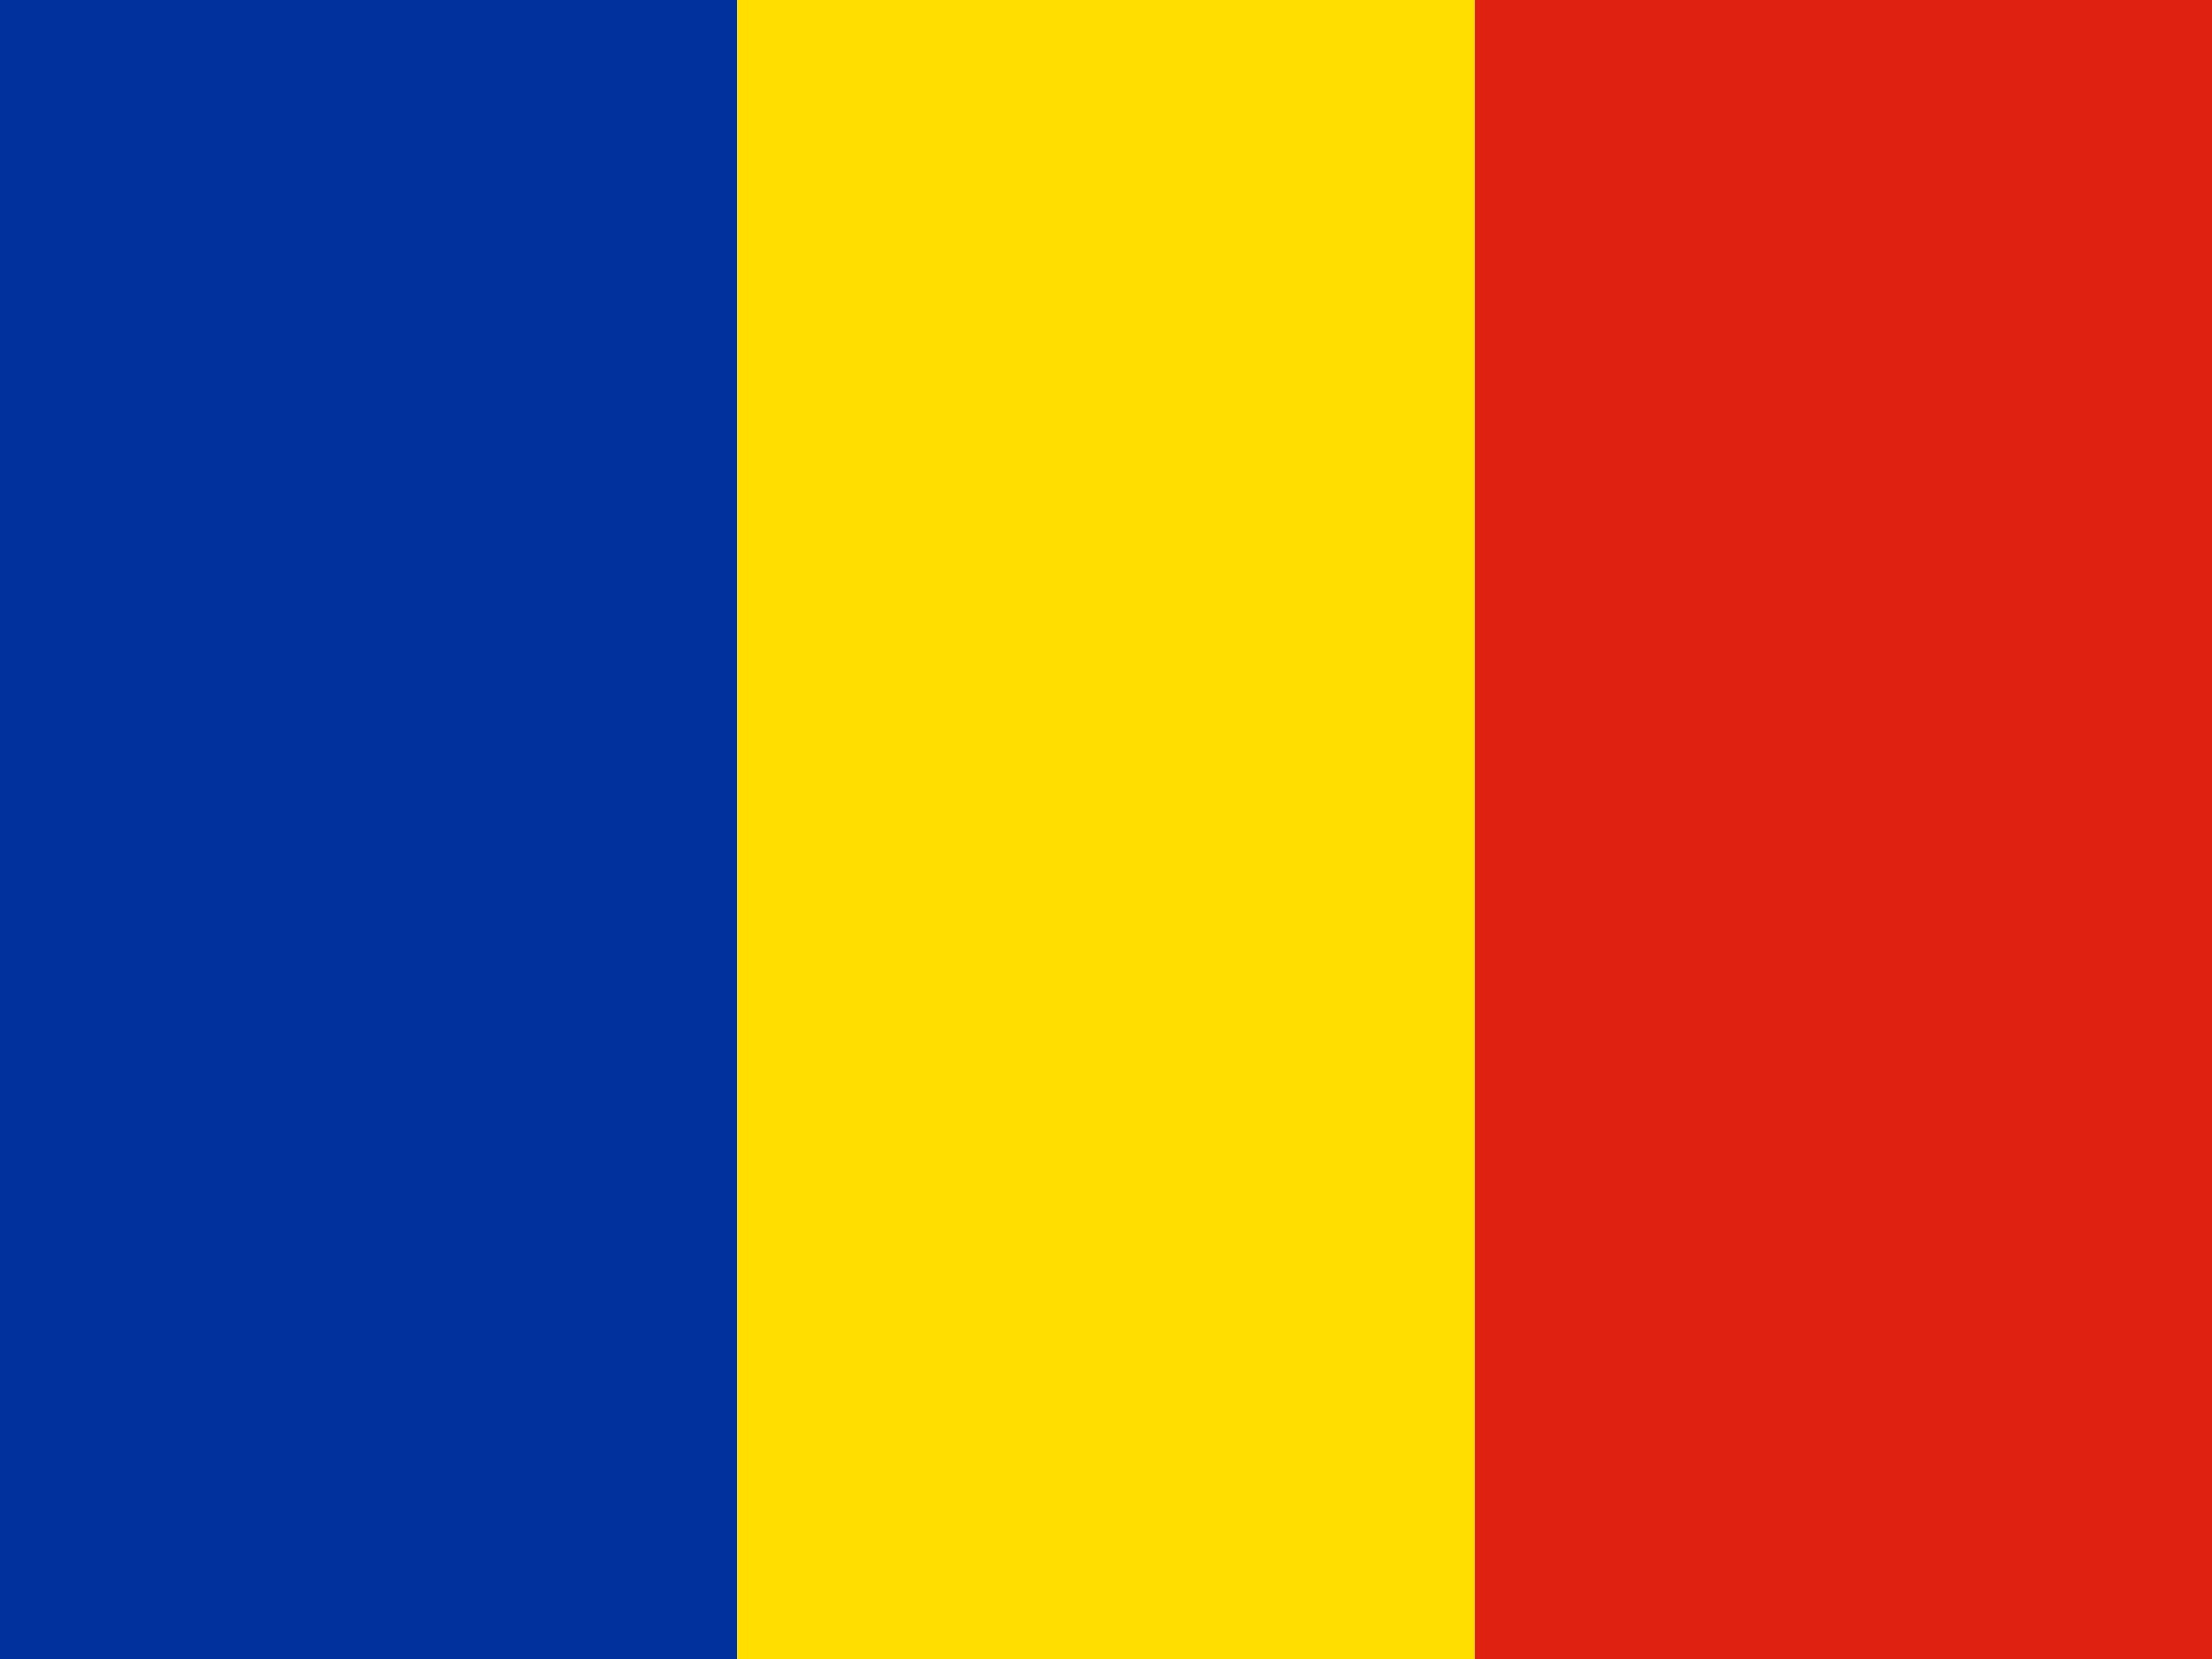
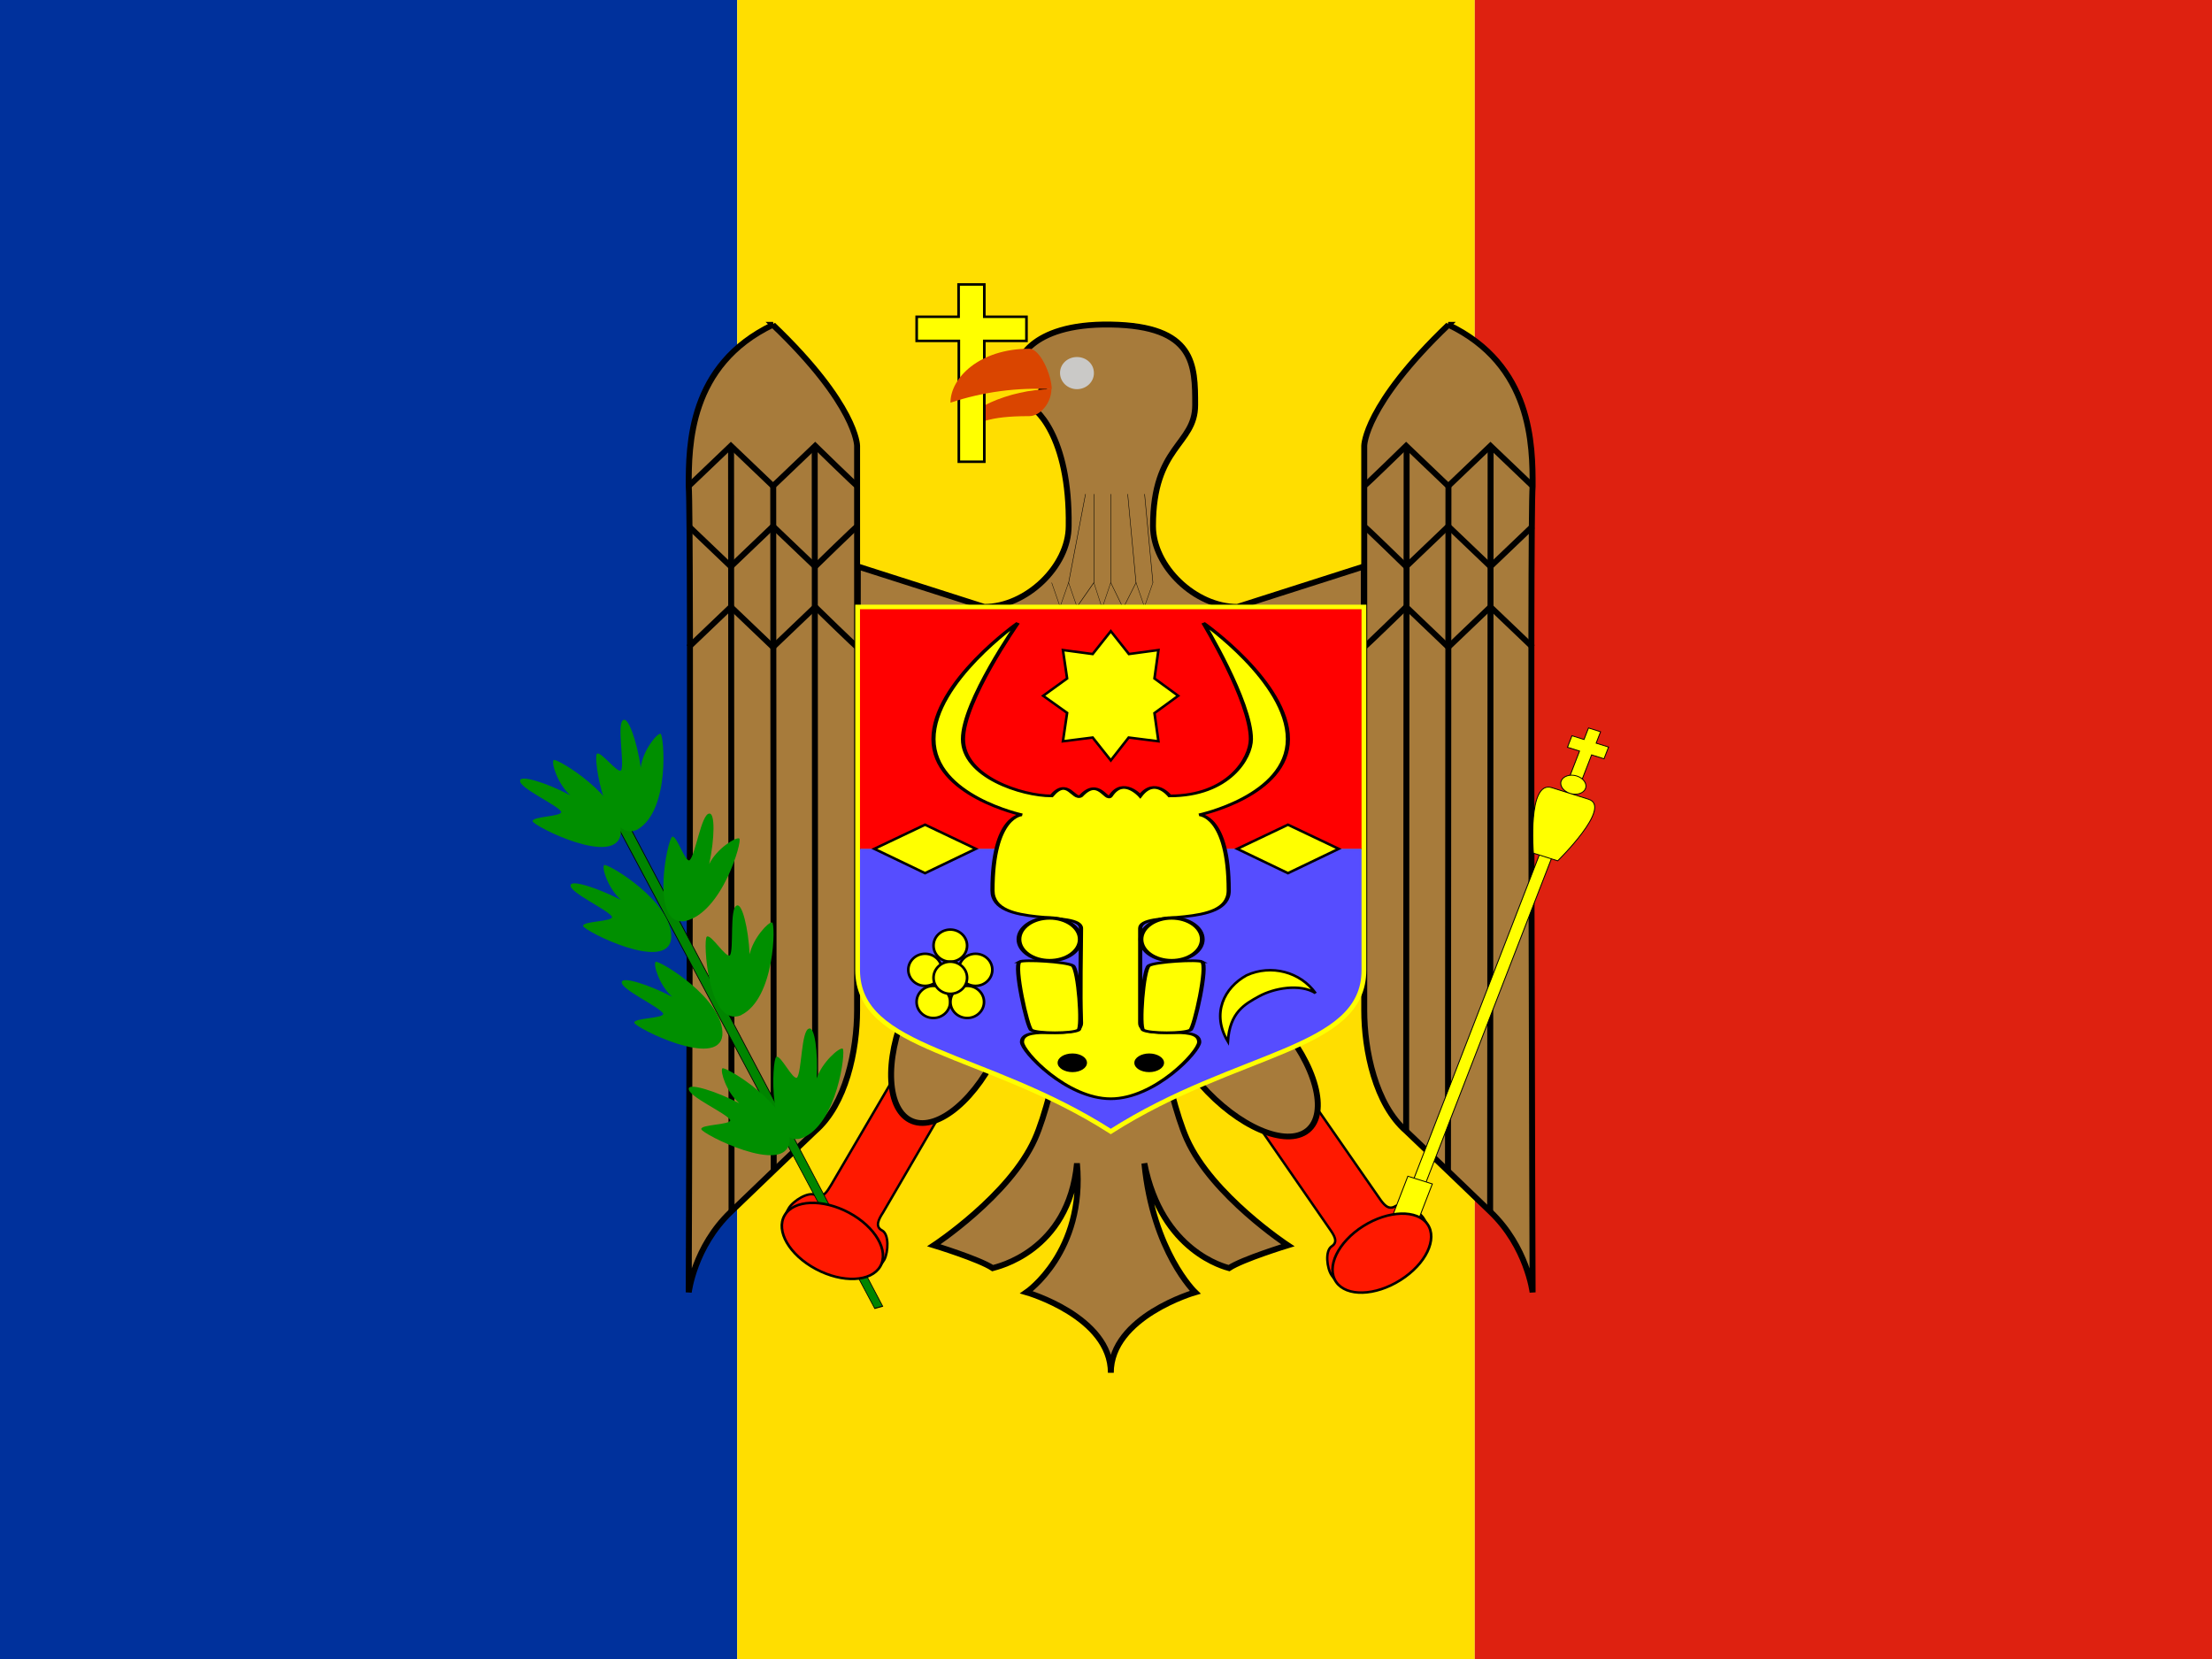
- <svg xmlns="http://www.w3.org/2000/svg" id="flag-icons-ro" viewBox="0 0 640 480">
+ <svg xmlns="http://www.w3.org/2000/svg" id="flag-icons-md" viewBox="0 0 640 480">
  <g fill-rule="evenodd" stroke-width="1pt">
    <path fill="#00319c" d="M0 0h213.3v480H0z" />
    <path fill="#ffde00" d="M213.3 0h213.4v480H213.3z" />
    <path fill="#de2110" d="M426.7 0H640v480H426.7z" />
  </g>
+   <path fill="#ff1900" fill-rule="evenodd" stroke="#000" stroke-width=".7" d="m360.4 320.4 24.2 35c1.4 2 2.7 3.9.7 5.2s-1.4 6.4 0 8.4c2.7 3.9 6 4.5 8 3.2l18.4-11.6c2-1.2 2.7-4.5 0-8.4-1.5-2-6-4.5-8-3.2-2.1 1.3-3.5-.7-4.8-2.6l-24.3-35" />
+   <path fill="#a77b3b" fill-rule="evenodd" stroke="#000" stroke-width="2.5" d="M177.2 696.3c0 24.4-9.6 44.3-21.3 44.3s-21.3-19.9-21.3-44.3S144.3 652 156 652s21.3 19.8 21.3 44.3z" transform="matrix(.52728 -.42386 .44358 .50386 -32.4 20)" />
+   <path fill="#ff1900" fill-rule="evenodd" stroke="#000" stroke-width=".7" d="m262 306.1-21.5 36.7c-1.2 2-2.4 4-4.5 3-2.1-1.2-6.6 1.7-7.8 3.8-2.4 4-1.5 7.2.7 8.4l19.2 10.2c2 1.1 5.4.2 7.8-3.8 1.1-2.2 1.4-7.3-.7-8.4s-1-3.2.3-5.2l21.4-36.7" />
+   <path fill="#a77b3b" fill-rule="evenodd" stroke="#000" stroke-width="1.7" d="M331.2 280.6h-19.6c-.6.6-6.2 35.6-12.2 49-7.3 16.3-29.2 30.7-29.2 30.7s13.1 4 17 6.6c1-.3 22-4.7 24.4-30.3 2.4 25.6-14.6 37.3-14.6 37.3s24.4 7 24.4 23.3c0-16.3 24.4-23.3 24.4-23.3s-12.2-11.7-14.7-37.3c5 25.6 23.5 30 24.5 30.3 3.9-2.6 17-6.6 17-6.6s-21.9-14.4-29.2-30.7c-6-13.4-11.6-48.4-12.2-49zm-83-116.7 36.6 11.7c12.1 0 24.4-11.7 24.4-23.4.4-26-9.8-35-12.2-35l4.8-4.6-7.3-7s2.5-12.1 26.9-11.7 24.4 11.7 24.4 23.3-12.2 11.7-12.2 35c0 11.7 12.2 23.4 24.4 23.4l36.6-11.7v116.7H248.1z" />
+   <g fill="none" stroke="#000">
+     <path stroke-width=".5" d="m302.2 292.2 14.6 15 14.7-15 14.6 15 29.3-15 14.3 15.8 15-15.8 21.6 15.8 22.3-15.8 14.6 15 14.7-15" transform="matrix(.16672 0 0 .46773 253.9 31.9)" />
+     <path stroke-width=".2" d="m432.3 435.8-7.1 39m10.6-39v39m7.1-39v39m7.1-39 3.5 39m3.6-39 3.5 39" transform="matrix(.68905 0 0 .65843 16.2 -144)" />
+   </g>
+   <g stroke="#000" stroke-width="2.5">
+     <path fill="#a77b3b" fill-rule="evenodd" d="M318.9 361.4c35.4 17.7 35.4 53.2 35.4 70.9-1.2 16.1 0 354.3 0 354.3s-2.3-20-17.7-35.4L319 733.5l-17.7-17.7c-13-11.8-17.7-35.5-17.7-53.2v-248s0-17.8 35.4-53.2z" transform="matrix(-.68905 0 0 .65843 443.4 -144)" />
+     <path fill="none" d="M283.5 574c.4 0 17.7-17.7 17.7-17.7l17.7 17.7 17.7-17.7 17.7 17.7" transform="matrix(-.68905 0 0 .65843 443.4 -237.3)" />
+     <path fill="none" d="M283.5 574c.4 0 17.7-17.7 17.7-17.7l17.7 17.7 17.7-17.7 17.7 17.7" transform="matrix(-.68905 0 0 -.65843 443.4 530.2)" />
+     <path fill="none" d="M283.5 574c.4 0 17.7-17.7 17.7-17.7l17.7 17.7 17.7-17.7 17.7 17.7" transform="matrix(-.68905 0 0 .65843 443.4 -190.7)" />
+     <path fill="none" d="m301.4 557-.2 158.8" transform="matrix(-.68905 0 0 1.24911 443.4 -566.8)" />
+     <path fill="none" d="m301.4 539.3-.2 176.5" transform="matrix(-.68905 0 0 1.12111 431.4 -464)" />
+     <path fill="none" d="m301.4 539.3-.2 176.5" transform="matrix(-.68905 0 0 1.2559 419.2 -548.3)" />
+   </g>
+   <g stroke="#000" stroke-width="2.5">
+     <path fill="#a77b3b" fill-rule="evenodd" d="M318.9 361.4c35.4 17.7 35.4 53.2 35.4 70.9-1.2 16.1 0 354.3 0 354.3s-2.3-20-17.7-35.4L319 733.5l-17.7-17.7c-13-11.8-17.7-35.5-17.7-53.2v-248s0-17.8 35.4-53.2z" transform="matrix(.68905 0 0 .65843 199.3 -144)" />
+     <path fill="none" d="M283.5 574c.4 0 17.7-17.7 17.7-17.7l17.7 17.7 17.7-17.7 17.7 17.7" transform="matrix(.68905 0 0 .65843 199.3 -237.3)" />
+     <path fill="none" d="M283.5 574c.4 0 17.7-17.7 17.7-17.7l17.7 17.7 17.7-17.7 17.7 17.7" transform="matrix(.68905 0 0 -.65843 199.3 530.2)" />
+     <path fill="none" d="M283.5 574c.4 0 17.7-17.7 17.7-17.7l17.7 17.7 17.7-17.7 17.7 17.7" transform="matrix(.68905 0 0 .65843 199.3 -190.7)" />
+     <path fill="none" d="m301.4 557-.2 158.8" transform="matrix(.68905 0 0 1.24911 199.3 -566.8)" />
+     <path fill="none" d="m301.4 539.3-.2 176.5" transform="matrix(.68905 0 0 1.12111 211.4 -464)" />
+     <path fill="none" d="m301.4 539.3-.2 176.5" transform="matrix(.68905 0 0 1.2559 223.6 -548.3)" />
+   </g>
+   <path fill="#a77b3b" fill-rule="evenodd" stroke="#000" stroke-width="2.5" d="M177.2 696.3c0 24.4-9.6 44.3-21.3 44.3s-21.3-19.9-21.3-44.3S144.3 652 156 652s21.3 19.8 21.3 44.3z" transform="matrix(.63605 .25323 -.26502 .60778 361.1 -165.2)" />
+   <path fill="red" fill-rule="evenodd" d="M248.1 175.6h146.5v70H248.1z" />
+   <path fill="#564dff" fill-rule="evenodd" d="M248.1 245.6h146.5v35c0 23.3-36.6 23.3-73.2 46.6C284.7 304 248 304 248 280.6z" />
+   <path fill="none" stroke="#ff0" stroke-width="2" d="M336.6 485.4h212.6V645c0 35.4-53.1 35.4-106.3 70.9-53.1-35.5-106.3-35.5-106.3-71V485.5z" transform="matrix(.68905 0 0 .65843 16.2 -144)" />
+   <path fill="#ff0" fill-rule="evenodd" stroke="#000" stroke-width="2.5" d="M385.6 129.9S335 185.4 335 238.5s53.1 70.9 53.1 70.9-17.7 0-17.7 70.8c0 35.5 53.1 17.8 53.1 35.5s-.7 60.5 0 88.6c0 17.7-35.4 0-35.4 17.7 0 8.8 26.6 53.1 53.2 53.1s53.1-44.3 53.1-53.1c0-17.7-35.4 0-35.4-17.7v-88.6c0-17.7 53.1 0 53.1-35.5 0-70.8-17.7-70.8-17.7-70.8s53.2-17.7 53.2-70.9-50.7-108.6-50.7-108.6 28.5 73.2 28.5 108.6c0 17.7-13.3 53.2-48.7 53.2 0 0-9-17.8-17.7 0 0 0-10.2-17.8-17.7 0-2.6 6-7.2-17.8-17.8 0-4.4 4.7-8-17.8-17.7 0-17.7 0-53.1-17.8-53.1-53.2s32.9-108.6 32.9-108.6z" transform="matrix(.48234 0 0 .30917 108.5 140.1)" />
+   <path fill="#ff0" fill-rule="evenodd" stroke="#000" stroke-width="2.5" d="M382.7 248c-3.6 3.6 4.6 61.3 7 63.8 3.6 3.5 24.9 3.5 28.4 0 2.5-2.5 0-56.7-3.5-60.2-3.6-3.6-29.4-6-32-3.6z" transform="matrix(.48234 0 0 .30917 110.4 201.6)" />
+   <path fill="#ff0" fill-rule="evenodd" stroke="#000" stroke-width="2.5" d="M382.7 248c-3.6 3.6 4.6 61.3 7 63.8 3.6 3.5 24.9 3.5 28.4 0 2.5-2.5 0-56.7-3.5-60.2-3.6-3.6-29.4-6-32-3.6z" transform="matrix(-.48234 0 0 .30917 532.4 201.6)" />
+   <path fill="#ff0" fill-rule="evenodd" stroke="#000" stroke-width="2.5" d="M414.6 228.5a16 16 0 1 1-32 0 16 16 0 0 1 32 0z" transform="matrix(.5544 0 0 .38542 82.7 183.7)" />
+   <path fill="#ff0" fill-rule="evenodd" stroke="#000" stroke-width="2.5" d="M414.6 228.5a16 16 0 1 1-32 0 16 16 0 0 1 32 0z" transform="matrix(.55441 0 0 .38543 118 183.7)" />
+   <path fill-rule="evenodd" d="M336.8 307.5c0 1.5-2 2.7-4.3 2.7-2.4 0-4.3-1.2-4.3-2.7s2-2.7 4.3-2.7 4.3 1.2 4.3 2.7m-22.3 0c0 1.5-1.9 2.7-4.2 2.7s-4.3-1.2-4.3-2.7 1.9-2.7 4.3-2.7c2.3 0 4.2 1.2 4.2 2.7" />
+   <path fill="#ff0" fill-rule="evenodd" stroke="#000" stroke-width="1.1" d="m439.4 550-7.8-10.3-12.8 1.7 1.8-12.8-10.3-7.7 10.3-7.8-1.8-12.8 12.8 1.8 7.8-10.3 7.8 10.3 12.7-1.8-1.7 12.8 10.2 7.8-10.2 7.8 1.7 12.7-12.8-1.7z" transform="matrix(.67225 0 0 .64237 26 -133.3)" />
+   <path fill="#ff0" fill-rule="evenodd" stroke="#000" stroke-width="1.1" d="m496 591.7 21.3 10.7 21.3-10.7-21.3-10.6z" transform="matrix(.68905 0 0 .65843 16.2 -144)" />
+   <path fill="#ff0" fill-rule="evenodd" stroke="#000" stroke-width="1.1" d="m496 591.7 21.3 10.7 21.3-10.7-21.3-10.6z" transform="matrix(.68905 0 0 .65843 -88.8 -144)" />
+   <path fill="#ff0" fill-rule="evenodd" stroke="#000" stroke-width="1.1" d="M535 659c-3.5-7-14.1-10.6-21.2-10.6s-14.2 0-21.3 10.7c0-14.2 10.5-21.3 21.3-21.3a23 23 0 0 1 21.2 21.3z" transform="matrix(.59753 -.3279 .34316 .57097 -165.2 86.5)" />
+   <path fill="#ff0" fill-rule="evenodd" stroke="#000" stroke-width="1.1" d="M386.2 652a7 7 0 1 1-14.1 0 7 7 0 0 1 14.1 0z" transform="matrix(.68905 0 0 .65843 13.7 -155.7)" />
+   <path fill="#ff0" fill-rule="evenodd" stroke="#000" stroke-width="1.1" d="M386.2 652a7 7 0 1 1-14.1 0 7 7 0 0 1 14.1 0z" transform="matrix(.68905 0 0 .65843 8.8 -139.4)" />
+   <path fill="#ff0" fill-rule="evenodd" stroke="#000" stroke-width="1.1" d="M386.2 652a7 7 0 1 1-14.1 0 7 7 0 0 1 14.1 0z" transform="matrix(.68905 0 0 .65843 6.4 -148.7)" />
+   <path fill="#ff0" fill-rule="evenodd" stroke="#000" stroke-width="1.1" d="M386.2 652a7 7 0 1 1-14.1 0 7 7 0 0 1 14.1 0z" transform="matrix(.68905 0 0 .65843 18.6 -139.4)" />
+   <path fill="#ff0" fill-rule="evenodd" stroke="#000" stroke-width="1.1" d="M386.2 652a7 7 0 1 1-14.1 0 7 7 0 0 1 14.1 0z" transform="matrix(.68905 0 0 .65843 21 -148.7)" />
+   <path fill="#ff0" fill-rule="evenodd" stroke="#000" stroke-width="1.1" d="M386.2 652a7 7 0 1 1-14.1 0 7 7 0 0 1 14.1 0z" transform="matrix(.68905 0 0 .65843 13.7 -146.4)" />
+   <g fill-rule="evenodd">
+     <path fill="#da4500" d="M297.8 120.4c-12.4 0-14 2-19.6 3.9 0-5.4 13.8-11.7 26-11.7 0 3.9-3.2 7.8-6.4 7.8" />
+     <path fill="#cac9c7" d="M316.5 108c0 2.5-2.2 4.6-4.9 4.6s-4.9-2.1-4.9-4.7 2.2-4.6 4.9-4.6 4.9 2 4.9 4.6z" />
+     <path fill="#ff0" stroke="#000" stroke-width="1.1" d="M361.4 357.9v10.6h17.7v53.1h10.7v-53.1h17.7v-10.6h-17.7v-14.2H379v14.2z" transform="matrix(.68905 0 0 .65843 16.2 -144)" />
+     <path fill="#da4500" d="M304.3 112.6a79 79 0 0 0-29.3 3.9c0-7.2 8.4-15.6 22.8-15.6 3.2 0 6.5 7.8 6.5 11.7" />
+   </g>
+   <g fill-rule="evenodd">
+     <path fill="#008500" stroke="#000" stroke-width=".7" d="M67.3 613c-14.2-14.2-16.6-21.4 3.6-10.1l283.7 247.5-3.4 7L67.4 613z" transform="matrix(.38821 .29653 -.14073 .23692 237.4 71.3)" />
+     <path fill="#008f00" d="M228.4 330.4c.8-10.6-18.6-22-19.4-21.3-.7.8 1.2 7 4.9 10.1-7-3.6-14.4-5.8-14.6-4.3-.6 2.2 11 7.2 12 9.2 0 1.4-8.6 1.2-8.4 2.6s24.3 13.6 25.5 3.7M209 299.6c.8-10.6-18.6-22-19.3-21.3-.8.7 1.1 6.9 4.8 10.1-7-3.6-14.4-5.9-14.6-4.3-.5 2.1 11 7.2 12 9.2.1 1.4-8.5 1.2-8.4 2.6.2 1.4 24.3 13.5 25.5 3.7m-14.8-28c.8-10.6-18.6-22-19.4-21.3s1.2 6.9 4.9 10.1c-7-3.6-14.4-5.9-14.6-4.3-.5 2.1 11 7.2 12 9.2 0 1.4-8.5 1.2-8.4 2.6.2 1.4 24.3 13.6 25.5 3.7m-14.6-30.4c.7-10.5-18.6-22-19.4-21.3-.8.8 1.2 7 4.8 10.2-7-3.7-14.4-5.9-14.5-4.3-.6 2.1 11 7.2 11.9 9.1.1 1.4-8.5 1.3-8.3 2.7s24.2 13.5 25.5 3.6" />
+     <path fill="#008f00" d="M184.6 239.9c9.4-5.7 7.5-27.4 6.5-27.6-1.1-.1-5.2 5-5.7 9.8-1.1-7.6-3.6-14.6-5-13.8-2.1.8.4 12.7-.7 14.6-1 1-6-5.8-7-4.8-1.2 1 2.8 26.7 12 21.8zm13.6 26.6c10.8-2.4 16.7-23.4 15.7-23.9s-6.6 3-8.7 7.4c1.6-7.5 1.7-14.9 0-14.6-2.3.1-4 12.1-5.7 13.5-1.3.6-3.7-7.3-5-6.8-1.4.6-6.6 26.1 3.7 24.4m16.2 27.2c9.9-4.8 10-26.6 9-26.8-1-.3-5.5 4.5-6.5 9.2-.4-7.7-2.2-14.8-3.7-14.1-2.2.6-.8 12.6-2 14.4-1.2.9-5.5-6.3-6.7-5.4s.4 26.8 10 22.7zm17.6 35.6c10.3-3.9 12.8-25.5 11.8-25.9s-6 4-7.5 8.6c.4-7.7-.6-15-2.2-14.4-2.3.4-2.1 12.5-3.5 14.2-1.3.7-4.8-6.8-6-6-1.3.6-2.5 26.7 7.4 23.5" />
+   </g>
+   <path fill="#ff1900" fill-rule="evenodd" stroke="#000" stroke-width="1.1" d="M209 776c0 7.8-10.2 14.2-23 14.2s-23-6.4-23-14.2 10.3-14.2 23-14.2 23 6.4 23 14.2z" transform="matrix(.60164 .32097 -.3359 .5749 389.6 -146.8)" />
+   <g fill="#ff0" fill-rule="evenodd" stroke="#000" stroke-width=".5">
+     <path d="M156 414.6v-7.1h7v-7.1h7v7h7.2v7.2H170v17.7h-7v-17.7zm7 60.2h7v205.5h-7z" transform="matrix(.49887 .1571 -.1826 .4713 451.4 -3.7)" />
+     <path d="M159.4 676.8h14.2v56.7h-14.2zM156 439.4h21.3c14.1 0-3.6 39-3.6 39h-14.1s-17.8-39-3.6-39zm17.6-5.4c0 3-3.1 5.4-7 5.4s-7.1-2.4-7.1-5.3 3.1-5.4 7-5.4 7.1 2.4 7.1 5.4z" transform="matrix(.49887 .1571 -.1826 .4713 451.4 -3.7)" />
+   </g>
+   <path fill="#ff1900" fill-rule="evenodd" stroke="#000" stroke-width="1.1" d="M209 776c0 7.8-10.2 14.2-23 14.2s-23-6.4-23-14.2 10.3-14.2 23-14.2 23 6.4 23 14.2z" transform="matrix(.57449 -.36357 .38048 .54895 -2.3 4.2)" />
</svg>
